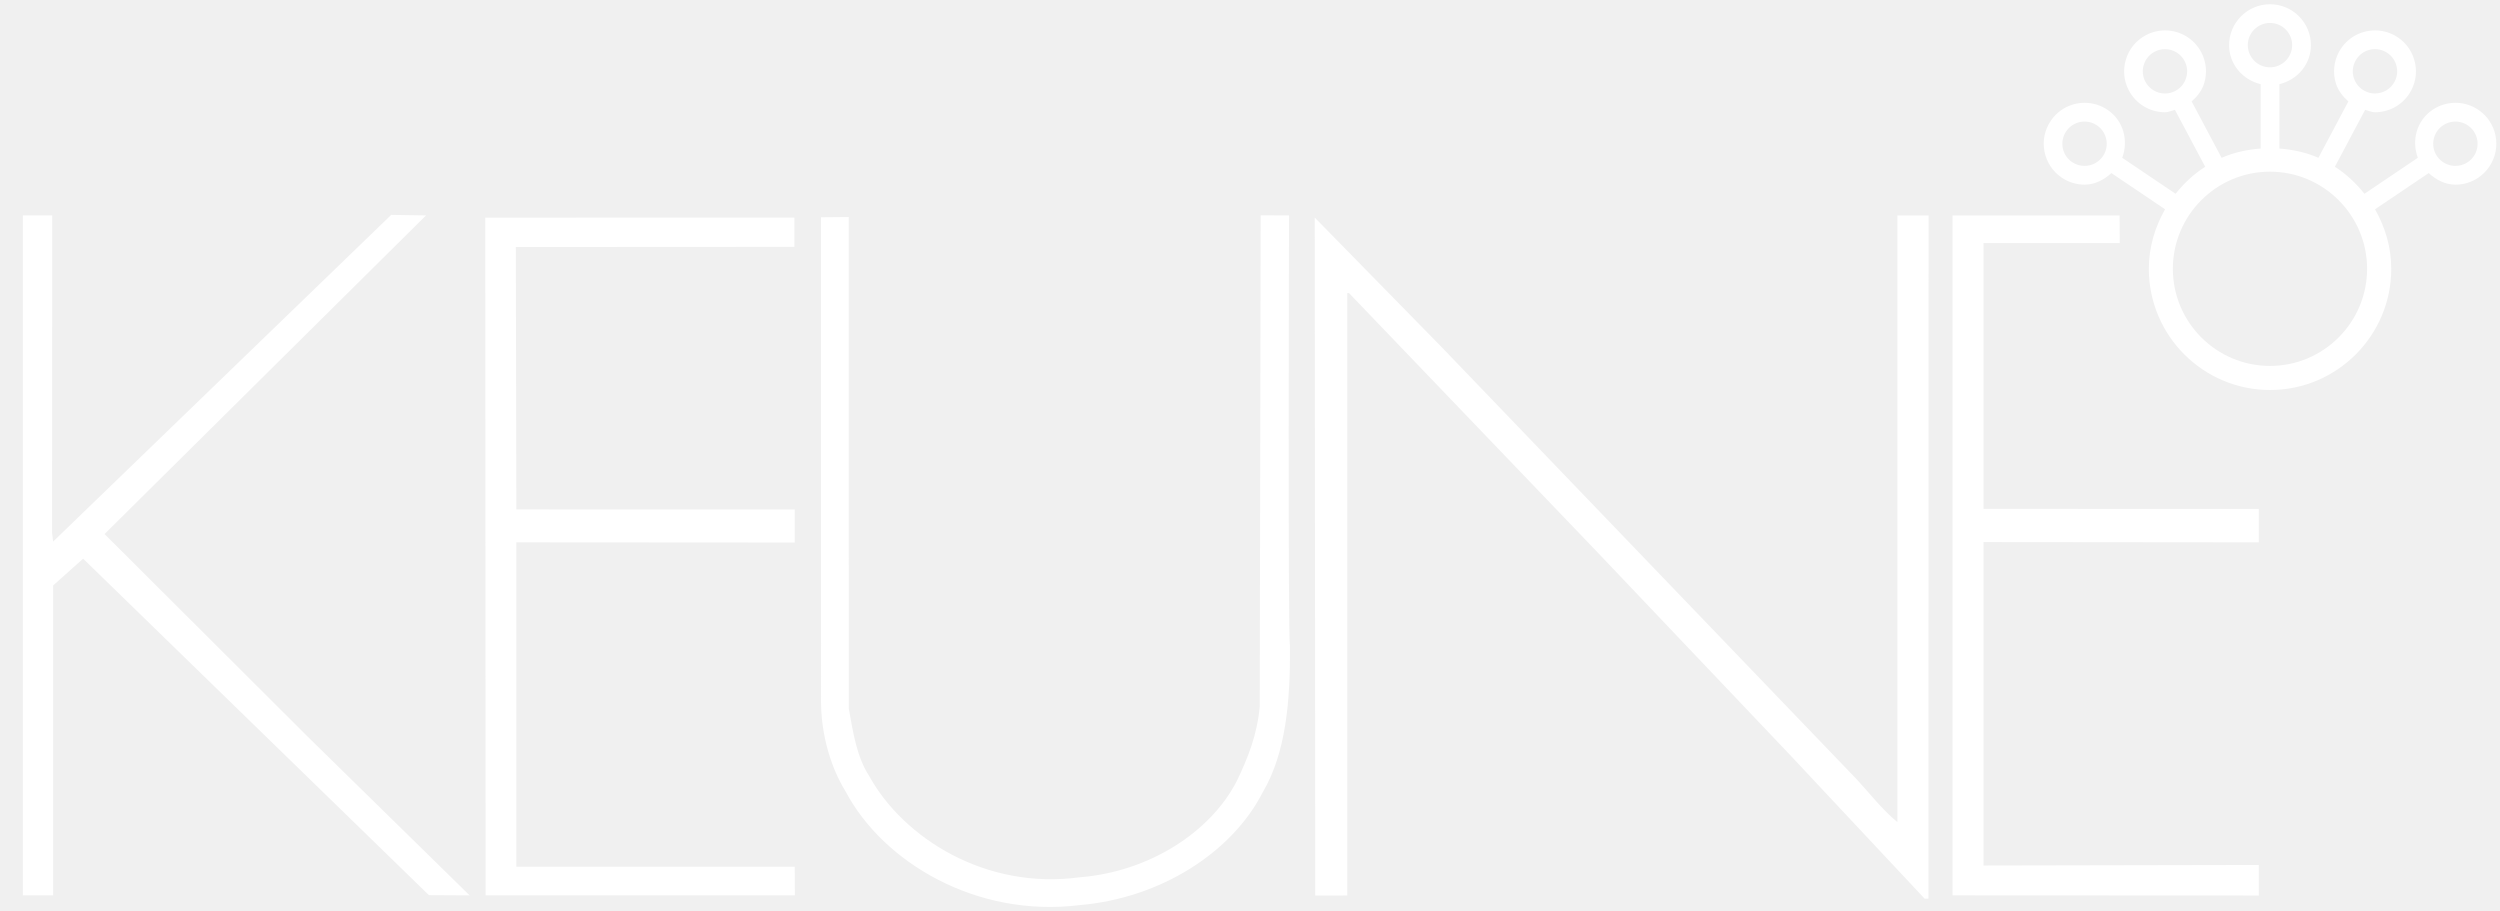
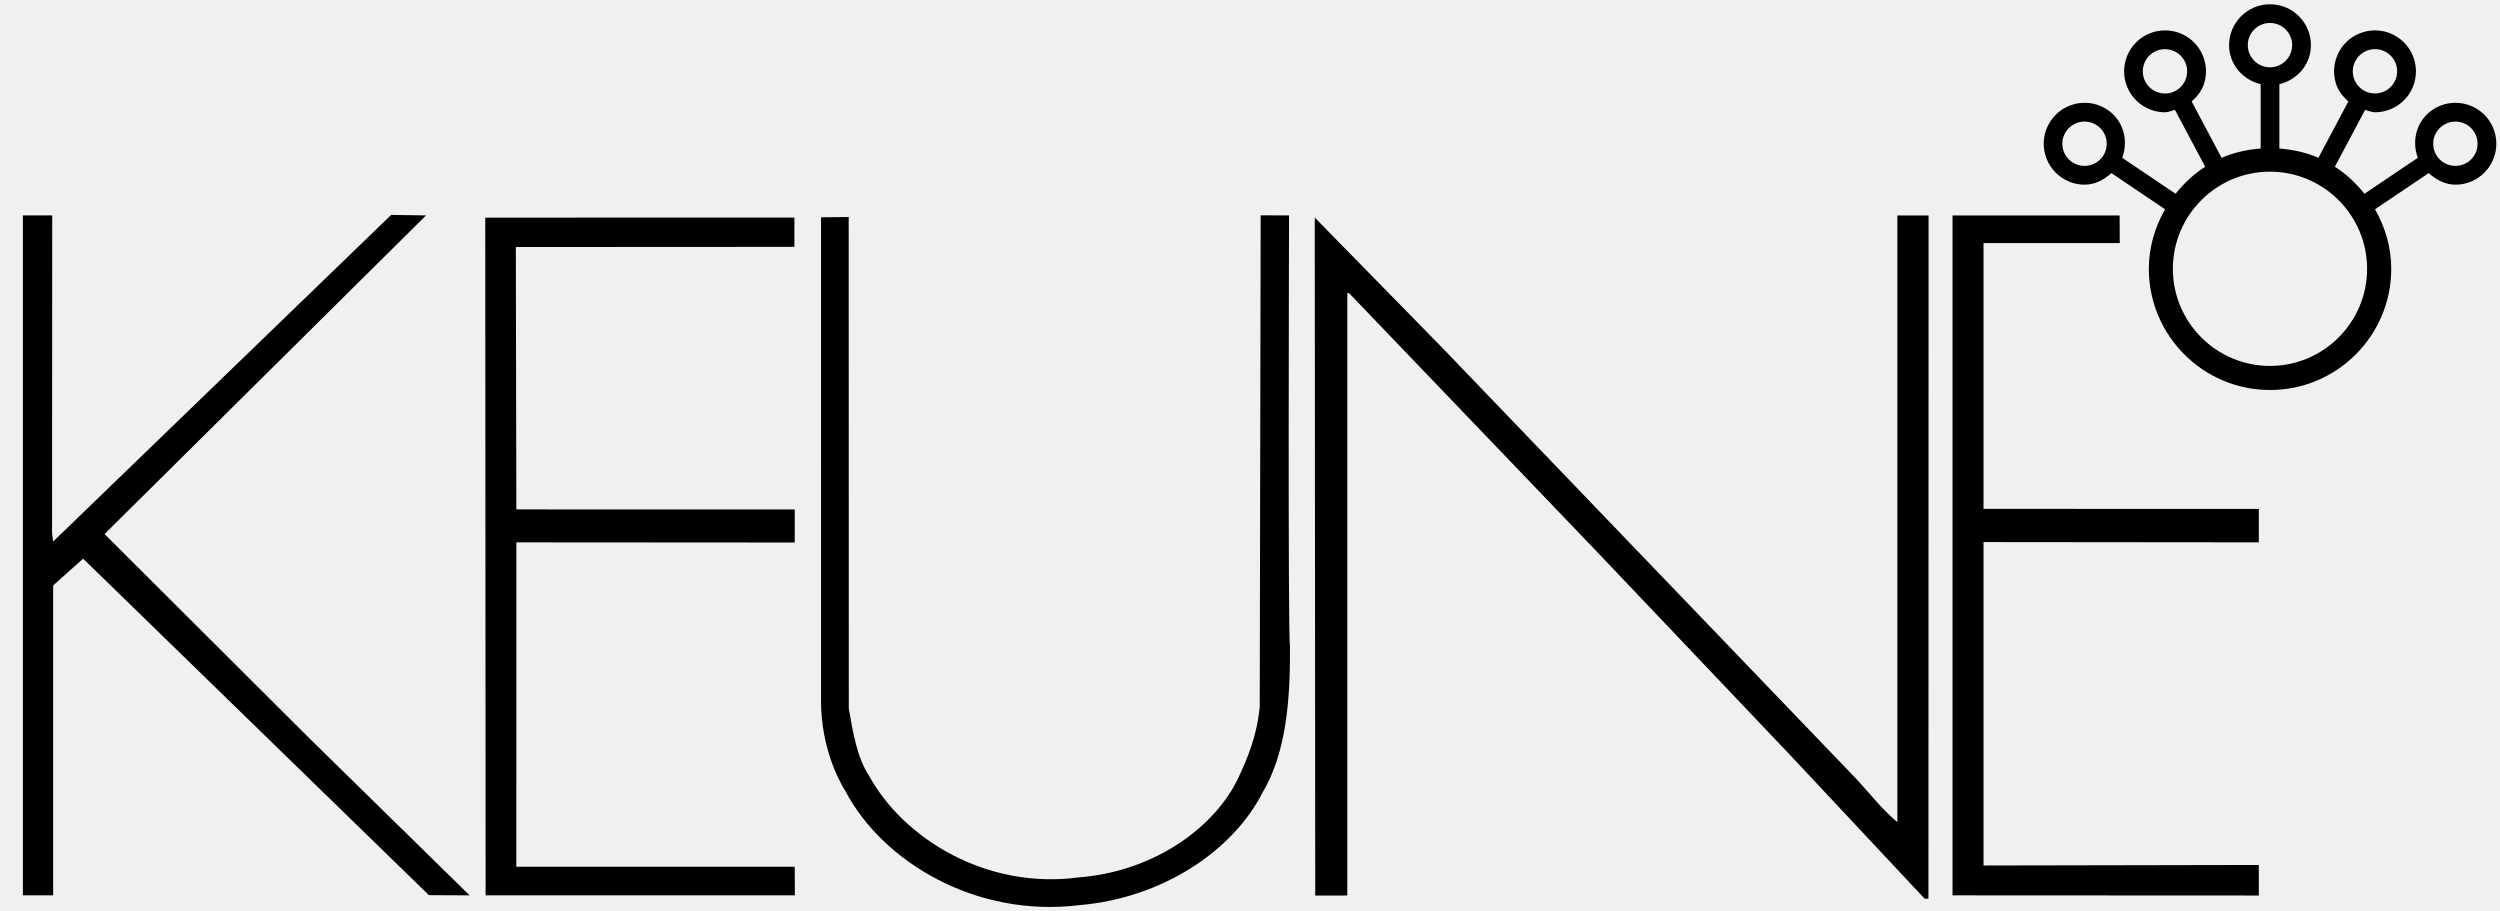
<svg xmlns="http://www.w3.org/2000/svg" version="1.1" id="keune-logo" x="0px" y="0px" width="162px" height="59px" viewBox="0 0 162 59" enable-background="new 0 0 162 59" xml:space="preserve">
  <g>
-     <path fill="#fff" d="M20.031,47.826L6.775,34.606l20.832-20.647l-2.258-0.034L3.444,35.092l-0.07-0.555l0.01-20.578H1.483v44.06   h1.961V37.937l1.943-1.735l22.407,21.804l2.637,0.014L20.031,47.826z M31.468,58.019h20.039l-0.008-1.854H33.458l0.001-21.021   l18.04,0.012v-2.143l-18.04-0.002l-0.033-17.004l18.051-0.01v-1.898l-20.032,0.005L31.468,58.019z M83.589,41.808   c-0.138-0.277-0.059-27.849-0.059-27.849l-1.839-0.006l-0.06,31.825c-0.172,1.873-0.771,3.332-1.466,4.791   c-1.701,3.364-5.727,5.931-10.204,6.279c-6.07,0.832-11.415-2.532-13.634-6.557c-0.801-1.217-1.047-2.813-1.325-4.374   l-0.006-31.854c-0.589,0-1.794,0.016-1.794,0.016s0,20.892,0.001,31.502c0.042,2.747,1.022,4.803,1.597,5.716   c2.429,4.579,8.465,8.187,15.162,7.354c5.275-0.451,9.889-3.435,11.868-7.321C83.323,48.8,83.624,45.416,83.589,41.808    M124.963,58.235l0.009-44.275h-2.022v39.314c-1.005-0.832-1.769-1.839-2.638-2.777l-26.89-28.001l-8.226-8.397l0.031,43.933   l2.077-0.004V18.991h0.112l16.032,16.725L115.975,48.9l8.743,9.335H124.963z M137.35,13.96h-10.826v44.059l19.848,0.01V56.05   l-17.84,0.035V35.127l17.84,0.017v-2.166l-17.84-0.002V15.751h8.828L137.35,13.96z M160.521,9.589   c-0.072,0.376-0.289,0.701-0.607,0.917c-0.238,0.159-0.516,0.244-0.801,0.244c-0.48,0-0.929-0.236-1.196-0.632   c-0.442-0.658-0.268-1.552,0.39-1.996c0.238-0.162,0.516-0.245,0.801-0.245c0.479,0,0.927,0.235,1.193,0.634   C160.516,8.828,160.593,9.212,160.521,9.589 M153.388,17.419c0,3.471-2.823,6.293-6.294,6.293c-3.47,0-6.293-2.823-6.293-6.293   c0-3.471,2.823-6.295,6.293-6.295C150.564,11.124,153.388,13.948,153.388,17.419 M147.094,4.362c-0.793,0-1.437-0.645-1.437-1.438   c0-0.792,0.644-1.437,1.437-1.437c0.794,0,1.438,0.645,1.438,1.437C148.531,3.718,147.888,4.362,147.094,4.362 M152.63,3.946   c0.25-0.469,0.736-0.763,1.272-0.763c0.234,0,0.461,0.058,0.671,0.169c0.339,0.181,0.587,0.481,0.7,0.85   c0.112,0.366,0.075,0.754-0.105,1.094c-0.252,0.47-0.736,0.761-1.271,0.761c-0.235,0-0.464-0.055-0.672-0.169   c-0.341-0.179-0.587-0.48-0.702-0.848C152.41,4.676,152.449,4.286,152.63,3.946 M141.663,5.042c-0.11,0.368-0.36,0.669-0.698,0.848   c-0.211,0.114-0.436,0.169-0.673,0.169c-0.533,0-1.021-0.293-1.271-0.762c-0.18-0.339-0.217-0.728-0.104-1.093   c0.11-0.369,0.359-0.669,0.698-0.85c0.21-0.112,0.438-0.169,0.673-0.169c0.536,0,1.021,0.293,1.271,0.763   C141.739,4.285,141.776,4.676,141.663,5.042 M136.271,10.118c-0.27,0.396-0.716,0.632-1.194,0.632   c-0.287,0-0.564-0.085-0.803-0.244c-0.318-0.216-0.534-0.541-0.607-0.917c-0.072-0.377,0.006-0.761,0.221-1.078   c0.266-0.398,0.712-0.634,1.193-0.634c0.287,0,0.563,0.083,0.801,0.245C136.539,8.566,136.714,9.46,136.271,10.118 M161.714,9.82   c0.134-0.696-0.01-1.402-0.403-1.989c-0.496-0.732-1.318-1.169-2.203-1.169c-0.527,0-1.039,0.157-1.479,0.454   c-1.034,0.698-1.371,1.989-0.954,3.109l-3.459,2.332c-0.543-0.683-1.179-1.28-1.916-1.751l1.961-3.69   c0.214,0.055,0.415,0.159,0.637,0.159h0.002c0.982,0,1.881-0.539,2.343-1.407c0.331-0.625,0.401-1.343,0.193-2.021   c-0.207-0.677-0.665-1.234-1.289-1.566c-0.383-0.204-0.815-0.311-1.243-0.311c-0.985,0-1.886,0.539-2.346,1.407   c-0.331,0.625-0.401,1.344-0.195,2.02c0.147,0.475,0.45,0.855,0.811,1.176l-1.941,3.653c-0.781-0.343-1.637-0.531-2.529-0.601   v-4.17c1.162-0.282,2.044-1.282,2.044-2.529c0-1.463-1.188-2.65-2.651-2.65c-1.46,0-2.652,1.188-2.652,2.65   c0,1.247,0.884,2.248,2.046,2.529v4.17c-0.891,0.069-1.748,0.258-2.531,0.603l-1.941-3.655c0.364-0.32,0.667-0.701,0.811-1.176   c0.21-0.676,0.138-1.395-0.193-2.02c-0.462-0.868-1.36-1.407-2.344-1.407c-0.431,0-0.86,0.107-1.243,0.311   c-0.624,0.332-1.084,0.889-1.289,1.566c-0.21,0.678-0.14,1.396,0.193,2.021c0.462,0.868,1.357,1.407,2.343,1.407   c0.22,0,0.421-0.104,0.637-0.159l1.963,3.69c-0.737,0.471-1.375,1.068-1.919,1.751l-3.458-2.332   c0.417-1.121,0.082-2.411-0.952-3.109c-0.44-0.297-0.952-0.454-1.481-0.454c-0.885,0-1.707,0.437-2.197,1.169   c-0.4,0.587-0.544,1.293-0.407,1.988c0.136,0.695,0.533,1.297,1.12,1.693c0.438,0.297,0.951,0.454,1.48,0.454   c0.667,0,1.253-0.312,1.735-0.75l3.479,2.346c-0.651,1.144-1.053,2.448-1.053,3.856c0,4.332,3.524,7.854,7.854,7.854   c4.333,0,7.855-3.522,7.855-7.854c0-1.41-0.401-2.712-1.053-3.856l3.479-2.346c0.484,0.438,1.066,0.75,1.737,0.75   c0.527,0,1.04-0.157,1.479-0.454C161.179,11.116,161.578,10.515,161.714,9.82" />
+     <path fill="current" d="M20.031,47.826L6.775,34.606l20.832-20.647l-2.258-0.034L3.444,35.092l-0.07-0.555l0.01-20.578H1.483v44.06   h1.961V37.937l1.943-1.735l22.407,21.804l2.637,0.014L20.031,47.826z M31.468,58.019h20.039l-0.008-1.854H33.458l0.001-21.021   l18.04,0.012v-2.143l-18.04-0.002l-0.033-17.004l18.051-0.01v-1.898l-20.032,0.005L31.468,58.019z M83.589,41.808   c-0.138-0.277-0.059-27.849-0.059-27.849l-1.839-0.006l-0.06,31.825c-0.172,1.873-0.771,3.332-1.466,4.791   c-1.701,3.364-5.727,5.931-10.204,6.279c-6.07,0.832-11.415-2.532-13.634-6.557c-0.801-1.217-1.047-2.813-1.325-4.374   l-0.006-31.854c-0.589,0-1.794,0.016-1.794,0.016s0,20.892,0.001,31.502c0.042,2.747,1.022,4.803,1.597,5.716   c2.429,4.579,8.465,8.187,15.162,7.354c5.275-0.451,9.889-3.435,11.868-7.321C83.323,48.8,83.624,45.416,83.589,41.808    M124.963,58.235l0.009-44.275h-2.022v39.314c-1.005-0.832-1.769-1.839-2.638-2.777l-26.89-28.001l-8.226-8.397l0.031,43.933   l2.077-0.004V18.991h0.112l16.032,16.725L115.975,48.9l8.743,9.335H124.963z M137.35,13.96h-10.826v44.059l19.848,0.01V56.05   l-17.84,0.035V35.127l17.84,0.017v-2.166l-17.84-0.002V15.751h8.828L137.35,13.96z M160.521,9.589   c-0.072,0.376-0.289,0.701-0.607,0.917c-0.238,0.159-0.516,0.244-0.801,0.244c-0.48,0-0.929-0.236-1.196-0.632   c-0.442-0.658-0.268-1.552,0.39-1.996c0.238-0.162,0.516-0.245,0.801-0.245c0.479,0,0.927,0.235,1.193,0.634   C160.516,8.828,160.593,9.212,160.521,9.589 M153.388,17.419c0,3.471-2.823,6.293-6.294,6.293c-3.47,0-6.293-2.823-6.293-6.293   c0-3.471,2.823-6.295,6.293-6.295C150.564,11.124,153.388,13.948,153.388,17.419 M147.094,4.362c-0.793,0-1.437-0.645-1.437-1.438   c0-0.792,0.644-1.437,1.437-1.437c0.794,0,1.438,0.645,1.438,1.437C148.531,3.718,147.888,4.362,147.094,4.362 M152.63,3.946   c0.25-0.469,0.736-0.763,1.272-0.763c0.234,0,0.461,0.058,0.671,0.169c0.339,0.181,0.587,0.481,0.7,0.85   c0.112,0.366,0.075,0.754-0.105,1.094c-0.252,0.47-0.736,0.761-1.271,0.761c-0.235,0-0.464-0.055-0.672-0.169   c-0.341-0.179-0.587-0.48-0.702-0.848C152.41,4.676,152.449,4.286,152.63,3.946 M141.663,5.042c-0.11,0.368-0.36,0.669-0.698,0.848   c-0.211,0.114-0.436,0.169-0.673,0.169c-0.533,0-1.021-0.293-1.271-0.762c-0.18-0.339-0.217-0.728-0.104-1.093   c0.11-0.369,0.359-0.669,0.698-0.85c0.21-0.112,0.438-0.169,0.673-0.169c0.536,0,1.021,0.293,1.271,0.763   C141.739,4.285,141.776,4.676,141.663,5.042 M136.271,10.118c-0.27,0.396-0.716,0.632-1.194,0.632   c-0.287,0-0.564-0.085-0.803-0.244c-0.318-0.216-0.534-0.541-0.607-0.917c-0.072-0.377,0.006-0.761,0.221-1.078   c0.266-0.398,0.712-0.634,1.193-0.634c0.287,0,0.563,0.083,0.801,0.245C136.539,8.566,136.714,9.46,136.271,10.118 M161.714,9.82   c0.134-0.696-0.01-1.402-0.403-1.989c-0.496-0.732-1.318-1.169-2.203-1.169c-0.527,0-1.039,0.157-1.479,0.454   c-1.034,0.698-1.371,1.989-0.954,3.109l-3.459,2.332c-0.543-0.683-1.179-1.28-1.916-1.751l1.961-3.69   c0.214,0.055,0.415,0.159,0.637,0.159h0.002c0.982,0,1.881-0.539,2.343-1.407c0.331-0.625,0.401-1.343,0.193-2.021   c-0.207-0.677-0.665-1.234-1.289-1.566c-0.383-0.204-0.815-0.311-1.243-0.311c-0.985,0-1.886,0.539-2.346,1.407   c-0.331,0.625-0.401,1.344-0.195,2.02c0.147,0.475,0.45,0.855,0.811,1.176l-1.941,3.653c-0.781-0.343-1.637-0.531-2.529-0.601   v-4.17c1.162-0.282,2.044-1.282,2.044-2.529c0-1.463-1.188-2.65-2.651-2.65c-1.46,0-2.652,1.188-2.652,2.65   c0,1.247,0.884,2.248,2.046,2.529v4.17c-0.891,0.069-1.748,0.258-2.531,0.603l-1.941-3.655c0.364-0.32,0.667-0.701,0.811-1.176   c0.21-0.676,0.138-1.395-0.193-2.02c-0.462-0.868-1.36-1.407-2.344-1.407c-0.431,0-0.86,0.107-1.243,0.311   c-0.624,0.332-1.084,0.889-1.289,1.566c-0.21,0.678-0.14,1.396,0.193,2.021c0.462,0.868,1.357,1.407,2.343,1.407   c0.22,0,0.421-0.104,0.637-0.159l1.963,3.69c-0.737,0.471-1.375,1.068-1.919,1.751l-3.458-2.332   c0.417-1.121,0.082-2.411-0.952-3.109c-0.44-0.297-0.952-0.454-1.481-0.454c-0.885,0-1.707,0.437-2.197,1.169   c-0.4,0.587-0.544,1.293-0.407,1.988c0.136,0.695,0.533,1.297,1.12,1.693c0.438,0.297,0.951,0.454,1.48,0.454   c0.667,0,1.253-0.312,1.735-0.75l3.479,2.346c-0.651,1.144-1.053,2.448-1.053,3.856c0,4.332,3.524,7.854,7.854,7.854   c4.333,0,7.855-3.522,7.855-7.854c0-1.41-0.401-2.712-1.053-3.856l3.479-2.346c0.484,0.438,1.066,0.75,1.737,0.75   c0.527,0,1.04-0.157,1.479-0.454C161.179,11.116,161.578,10.515,161.714,9.82" />
  </g>
</svg>
